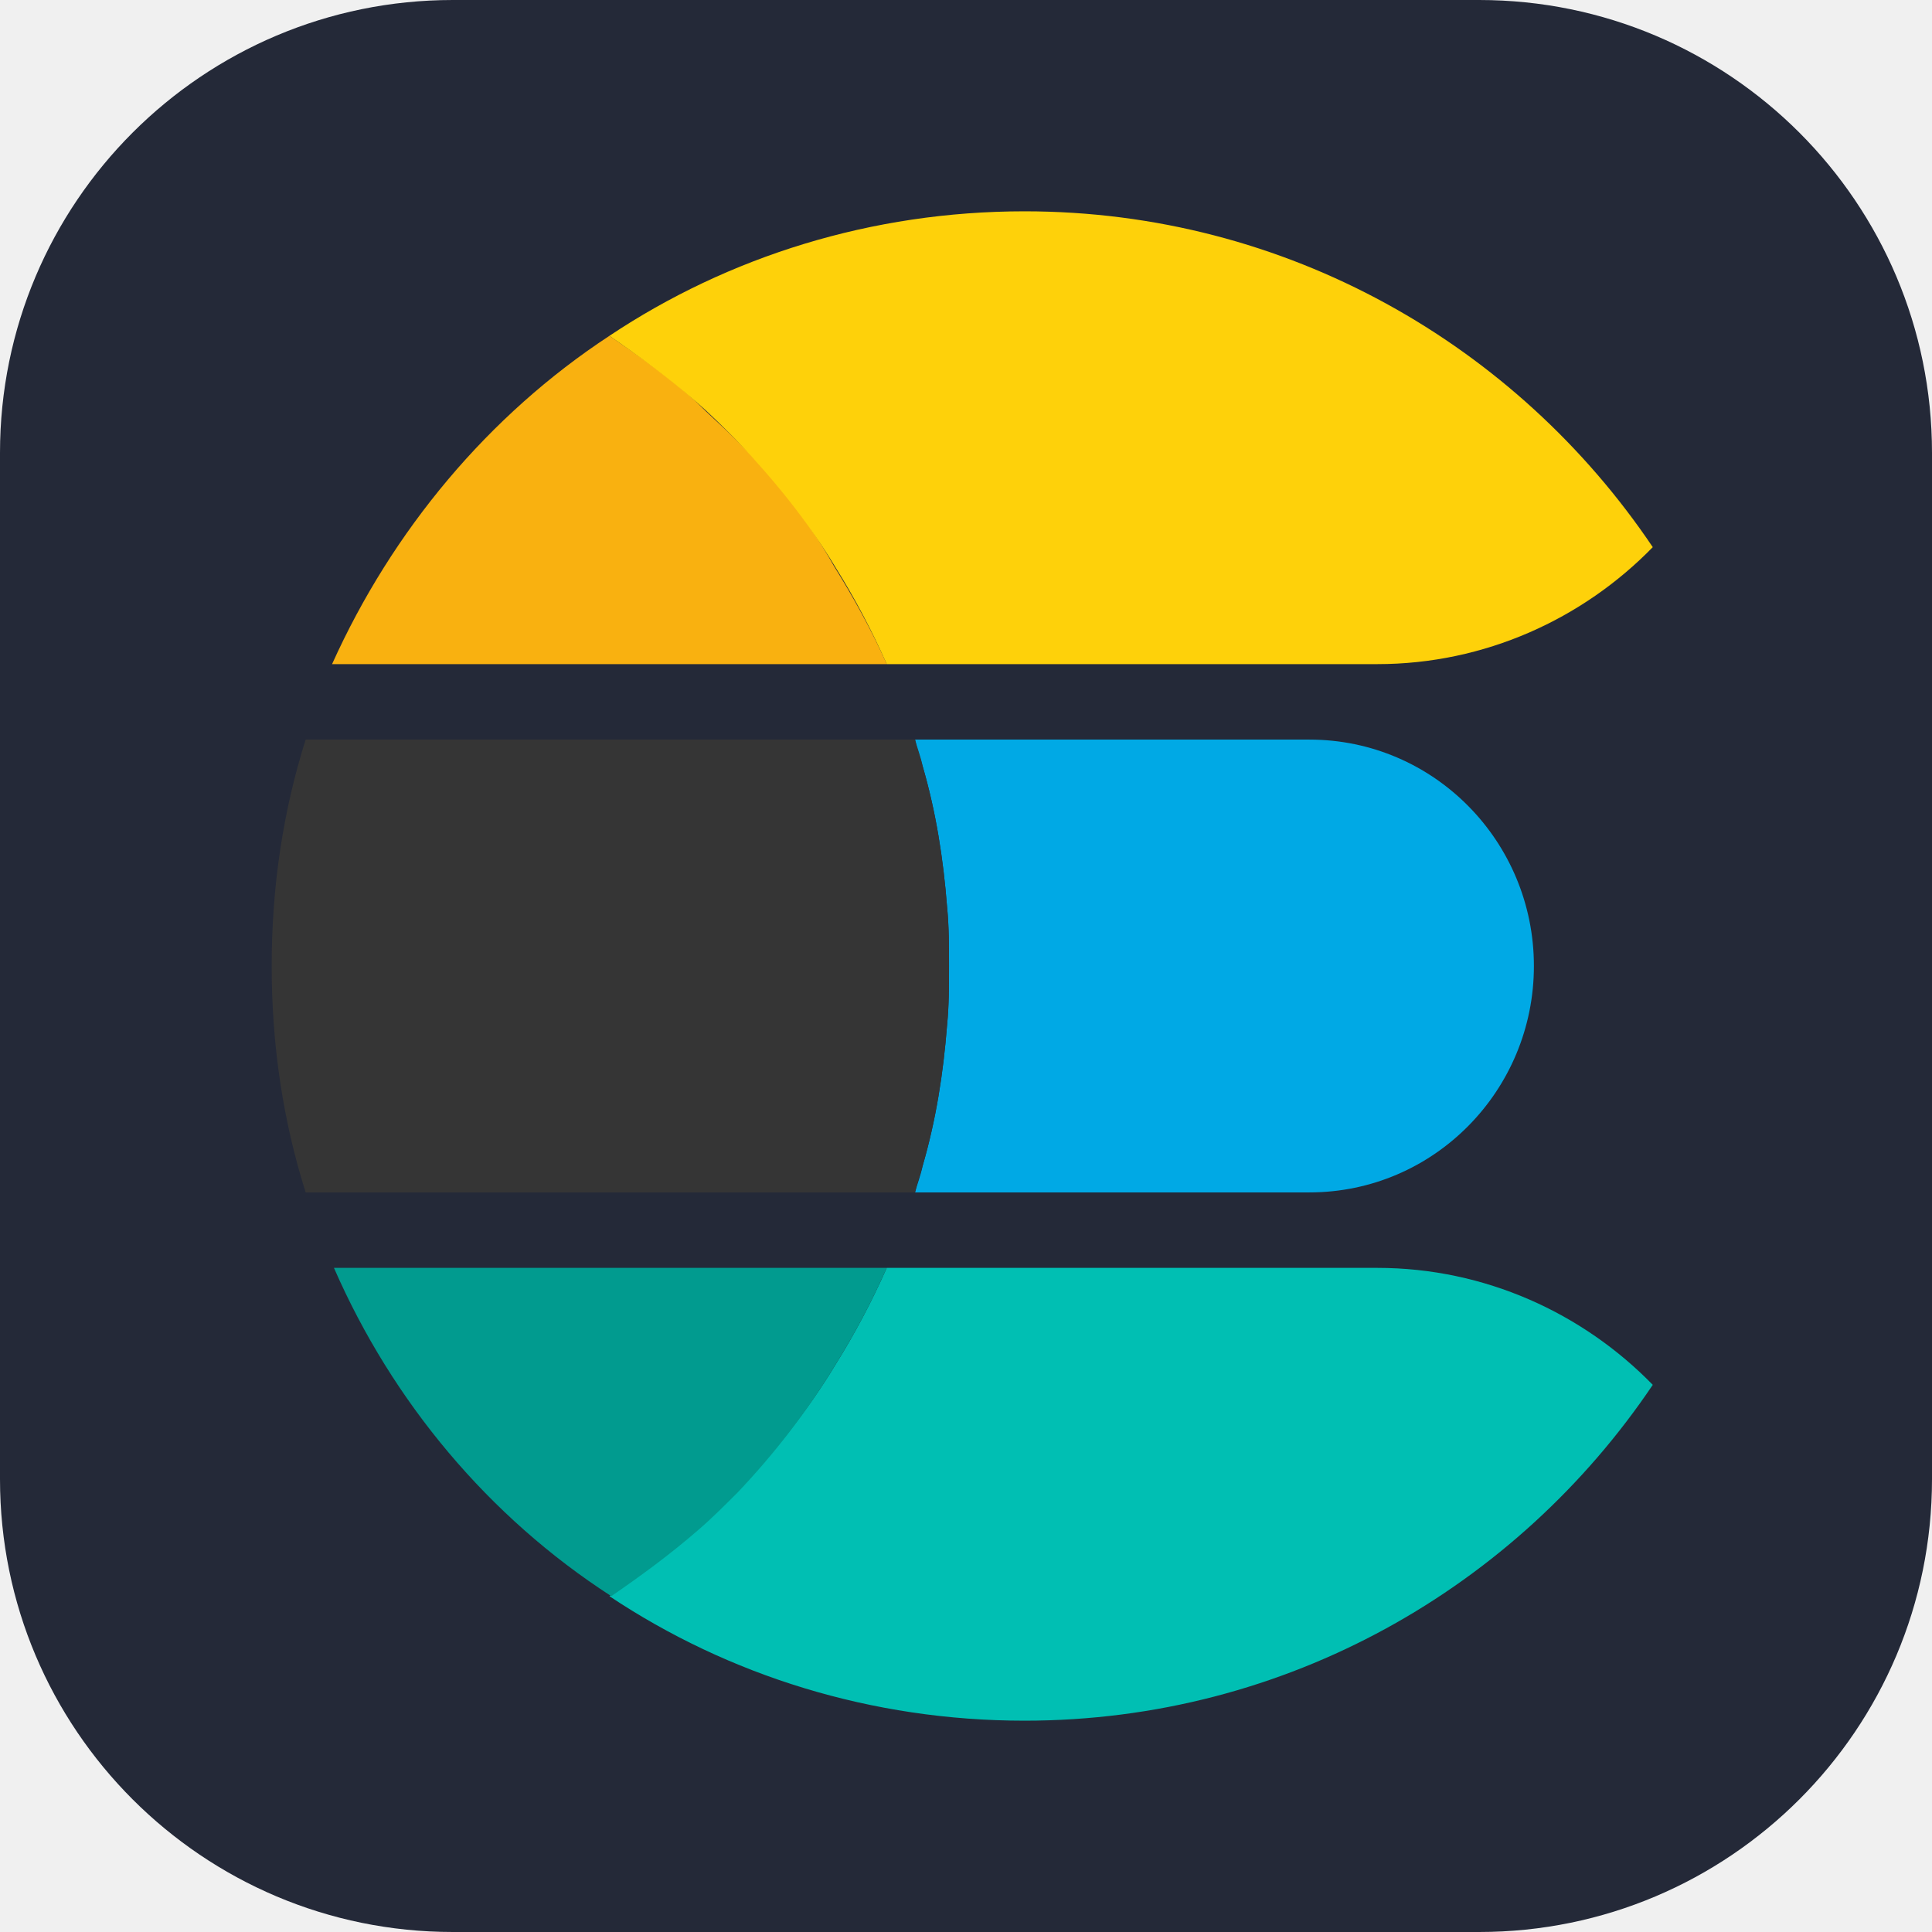
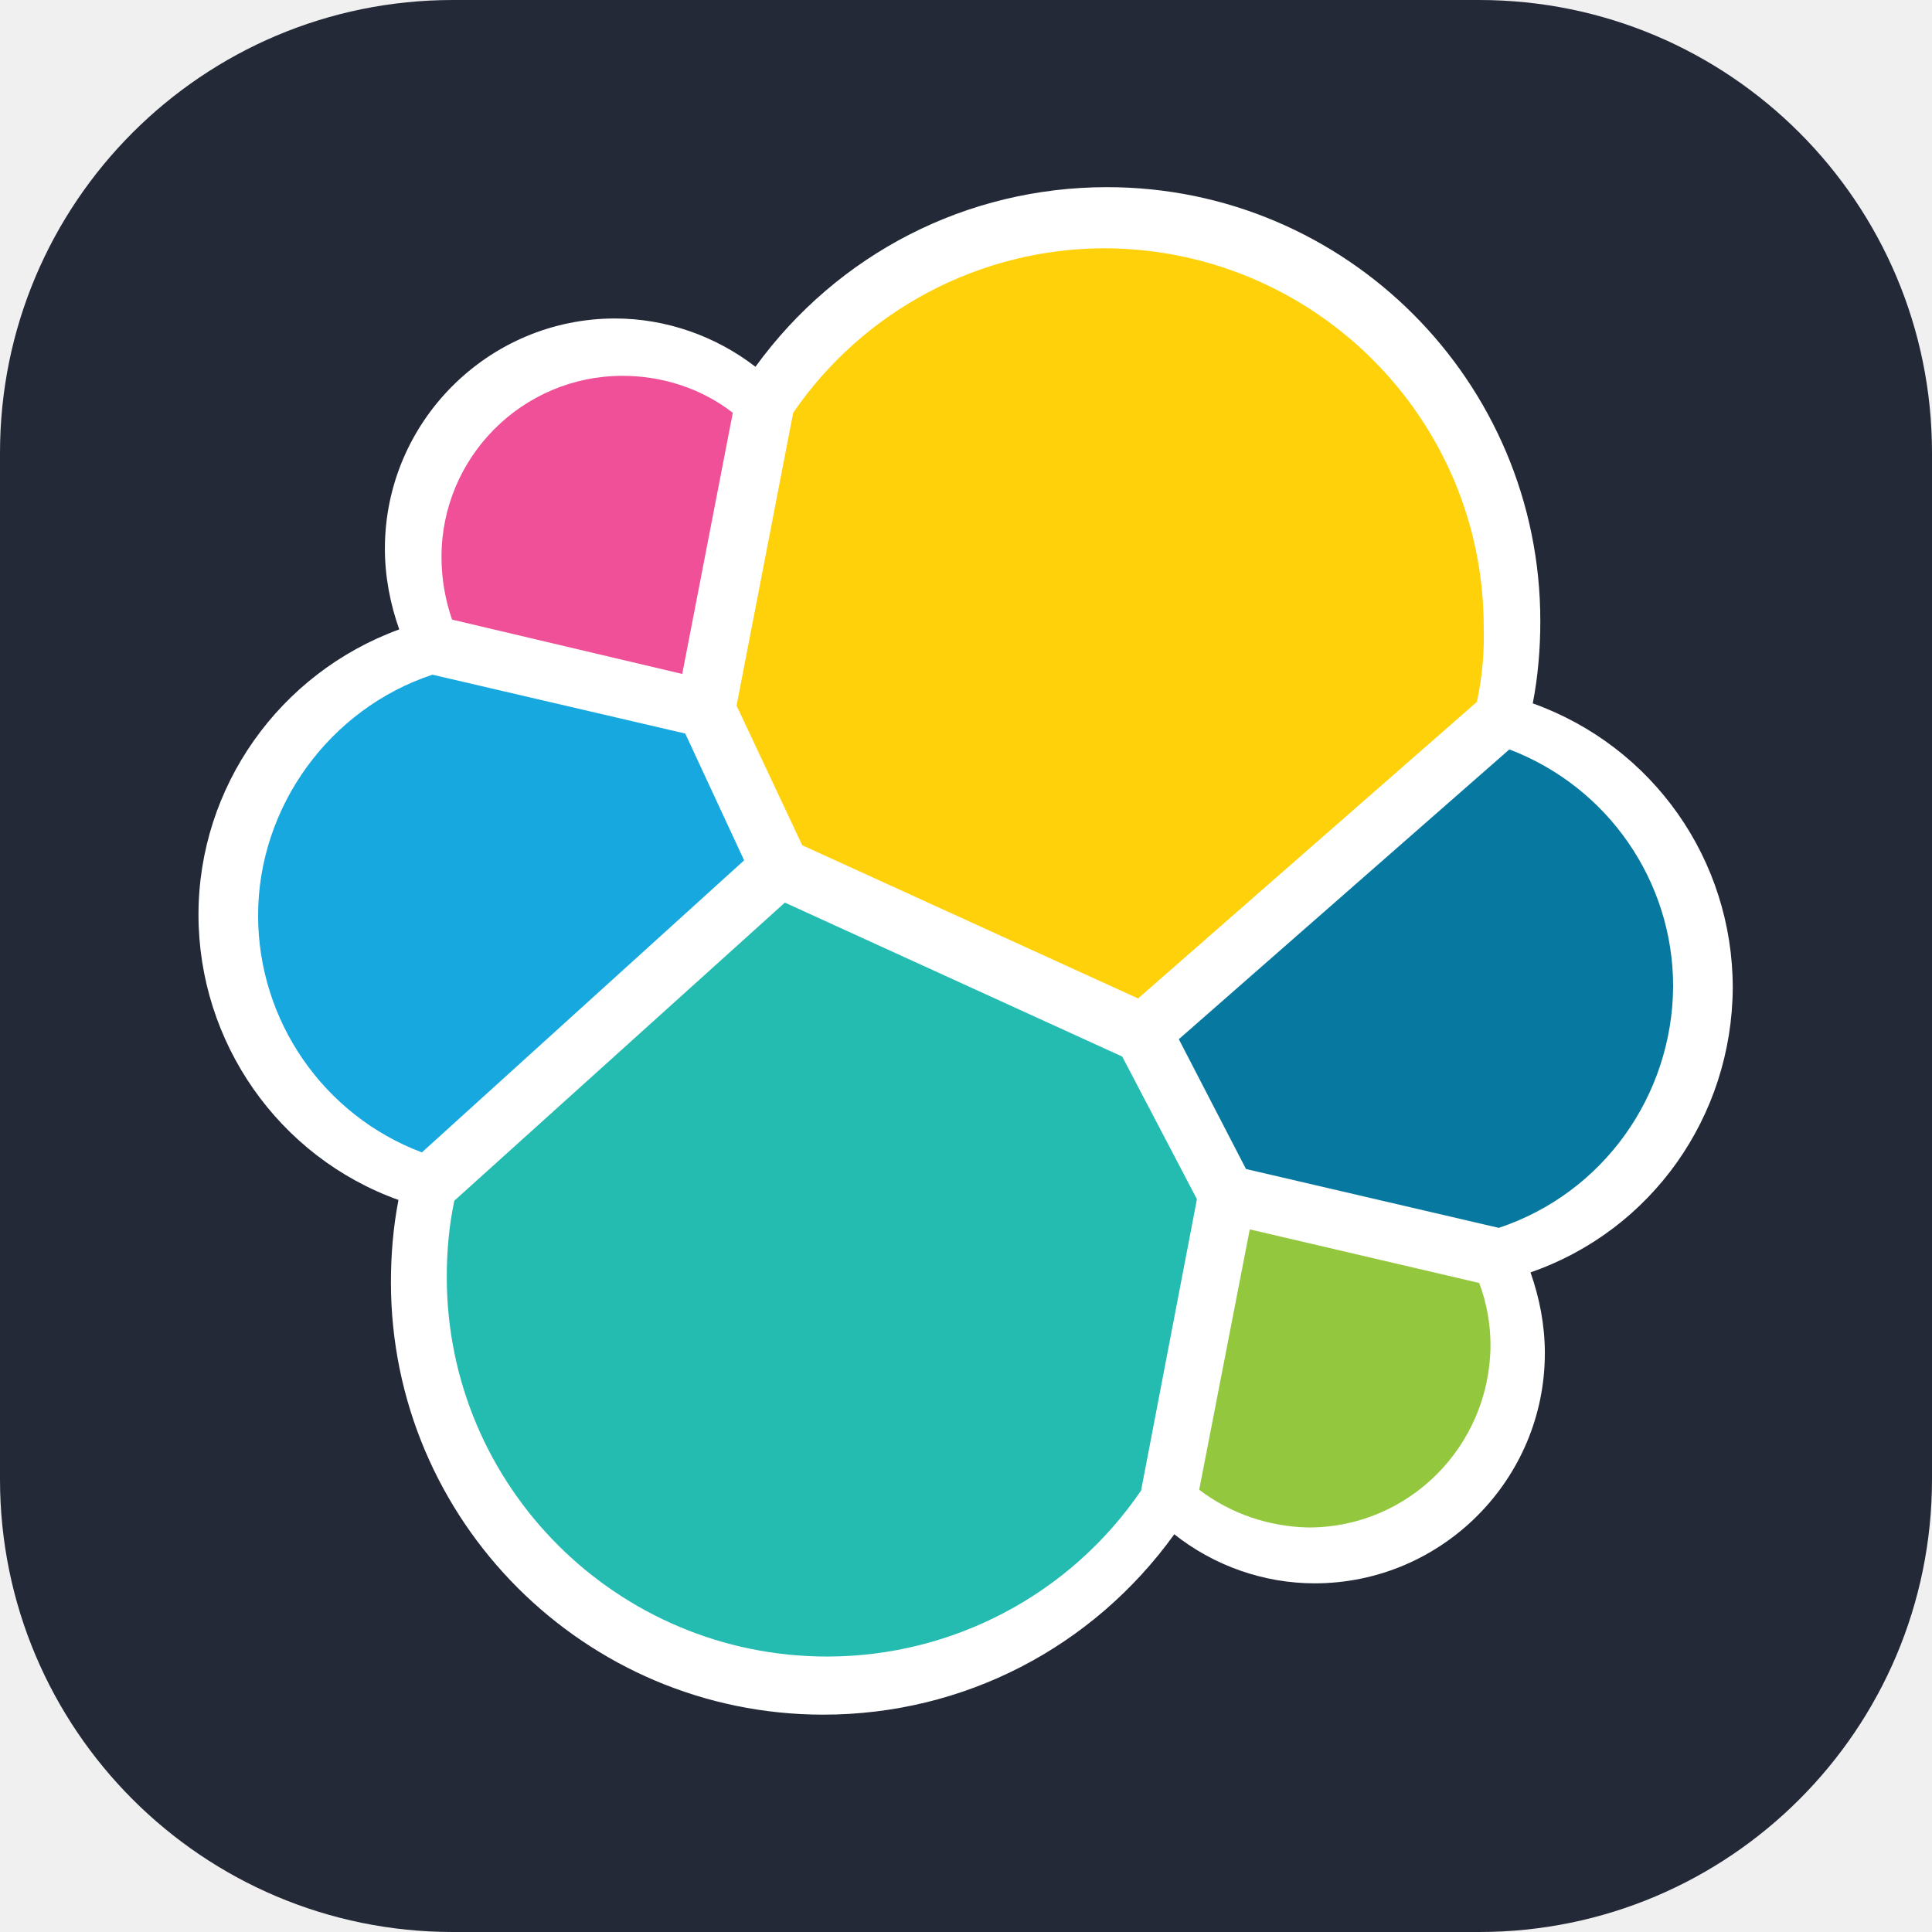
<svg xmlns="http://www.w3.org/2000/svg" width="256" height="256" viewBox="0 0 256 256" fill="none" id="elasticsearch">
  <style>
#elasticsearch {
    rect {fill: #242938}

    @media (prefers-color-scheme: light) {
        rect {fill: #F4F2ED}
    }
}
</style>
  <rect width="256" height="256" rx="60" fill="#242938" />
-   <path d="M173.5 98H121.25C121.5 99.25 122 100.5 122.25 101.5C124 107.5 125 113.75 125.5 120.25C125.75 122.75 125.75 125.5 125.75 128C125.75 130.5 125.75 133.25 125.5 135.75C125 142.25 124 148.5 122.25 154.5C122 155.75 121.5 157 121.25 158H173.5C190 158 203.25 144.5 203.25 128C203.25 111.5 190 98 173.5 98Z" fill="#00A9E5" />
-   <path d="M125.5 135.75C125.75 133.25 125.75 130.5 125.75 128C125.75 125.5 125.75 122.75 125.5 120.25C125 113.75 124 107.5 122.25 101.5C122 100.25 121.5 99 121.25 98H40.5C37.5 107.5 36 117.5 36 128C36 138.5 37.5 148.5 40.5 158H121.25C121.5 156.75 122 155.5 122.25 154.5C124 148.5 125 142.25 125.5 135.75Z" fill="#353535" />
-   <path d="M182.5 168H117.5C115.5 172.5 113.25 176.75 110.75 180.75C107 187 102.5 192.5 97.5 197.75C95.75 199.5 94 201 92.25 202.75C88.75 206 84.75 208.75 80.75 211.5C96.5 222 115.5 228 135.75 228C170.5 228 201 210.25 219 183.5C209.75 174 196.75 168 182.5 168Z" fill="#00BFB3" />
-   <path d="M110.75 180.75C113.25 176.75 115.5 172.5 117.5 168H44.25C52 185.75 64.75 201 81 211.5C85 208.75 88.75 206 92.5 202.75C94.25 201.25 96 199.5 97.75 197.75C102.5 192.75 107 187 110.75 180.75Z" fill="#019B8F" />
-   <path d="M97.5 58.25C95.75 56.5 94 55 92.25 53.25C88.75 50 84.75 47.25 80.75 44.5C64.75 55 52 70.25 44 88H117.5C115.5 83.5 113 79 110.5 75C107 68.75 102.5 63.25 97.5 58.25Z" fill="#F9B110" />
-   <path d="M135.75 28C115.5 28 96.5 34 80.75 44.5C84.75 47.25 88.5 50 92.25 53.25C94 54.75 95.75 56.5 97.5 58.25C102.5 63.5 107 69 110.75 75.25C113.25 79.25 115.5 83.5 117.5 88H182.5C196.75 88 209.75 82 219 72.5C201 45.75 170.5 28 135.75 28Z" fill="#FED10A" />
+   <path fill="#FFFFFF" d="M229.6,130.9c0-17-10.6-32-26.5-37.7c0.7-3.6,1-7.3,1-10.9c0-31.8-25.8-57.5-57.4-57.5  c-18.6,0-35.7,8.8-46.6,23.8c-5.3-4.1-11.9-6.4-18.6-6.4c-16.8,0-30.5,13.7-30.5,30.5c0,3.7,0.7,7.3,1.9,10.7  c-15.9,5.8-26.6,20.9-26.6,37.8c0,16.9,10.6,32.1,26.5,37.8c-0.7,3.6-1,7.3-1,10.9c0,31.6,25.7,57.3,57.3,57.3  c18.6,0,35.7-8.9,46.5-23.9c5.3,4.2,11.9,6.5,18.6,6.5c16.8,0,30.5-13.7,30.5-30.5c0-3.7-0.7-7.3-1.9-10.7  C218.9,163,229.5,147.9,229.6,130.9" />
+   <path fill="#FED10A" d="M106.3,112l44.5,20.3l44.9-39.3c0.7-3.3,1-6.6,0.9-9.9c0-27.7-22.5-50.1-50.2-50.2c-16.5,0-32,8.2-41.3,21.8  l-7.5,38.8L106.3,112z" />
+   <path fill="#24BBB1" d="M60.2,159.1c-0.7,3.3-1,6.7-1,10.1c0,27.8,22.6,50.3,50.4,50.3c16.6,0,32.2-8.2,41.6-22l7.4-38.6l-9.9-18.9  L104,119.6L60.2,159.1z" />
+   <path fill="#EF5098" d="M59.9,82.1l30.5,7.2l6.7-34.6c-4.1-3.2-9.3-4.9-14.6-4.9c-13.3,0-24,10.8-24,24C58.5,76.7,59,79.5,59.9,82.1  " />
+   <path fill="#17A8E0" d="M57.3,89.4c-13.6,4.5-23.1,17.5-23.1,31.9c0,14,8.7,26.5,21.7,31.4L98.6,114l-7.8-16.8L57.3,89.4z" />
+   <path fill="#93C83E" d="M158.9,197.4c4.2,3.2,9.3,4.9,14.5,5c13.3,0,24-10.8,24.1-24.1c0-2.8-0.5-5.7-1.5-8.3l-30.4-7.1L158.9,197.4  z" />
+   <path fill="#0779A1" d="M165.1,154.9l33.5,7.8c13.8-4.6,23-17.5,23.1-32c0-13.9-8.6-26.4-21.7-31.4l-43.8,38.4L165.1,154.9z" />
</svg>
